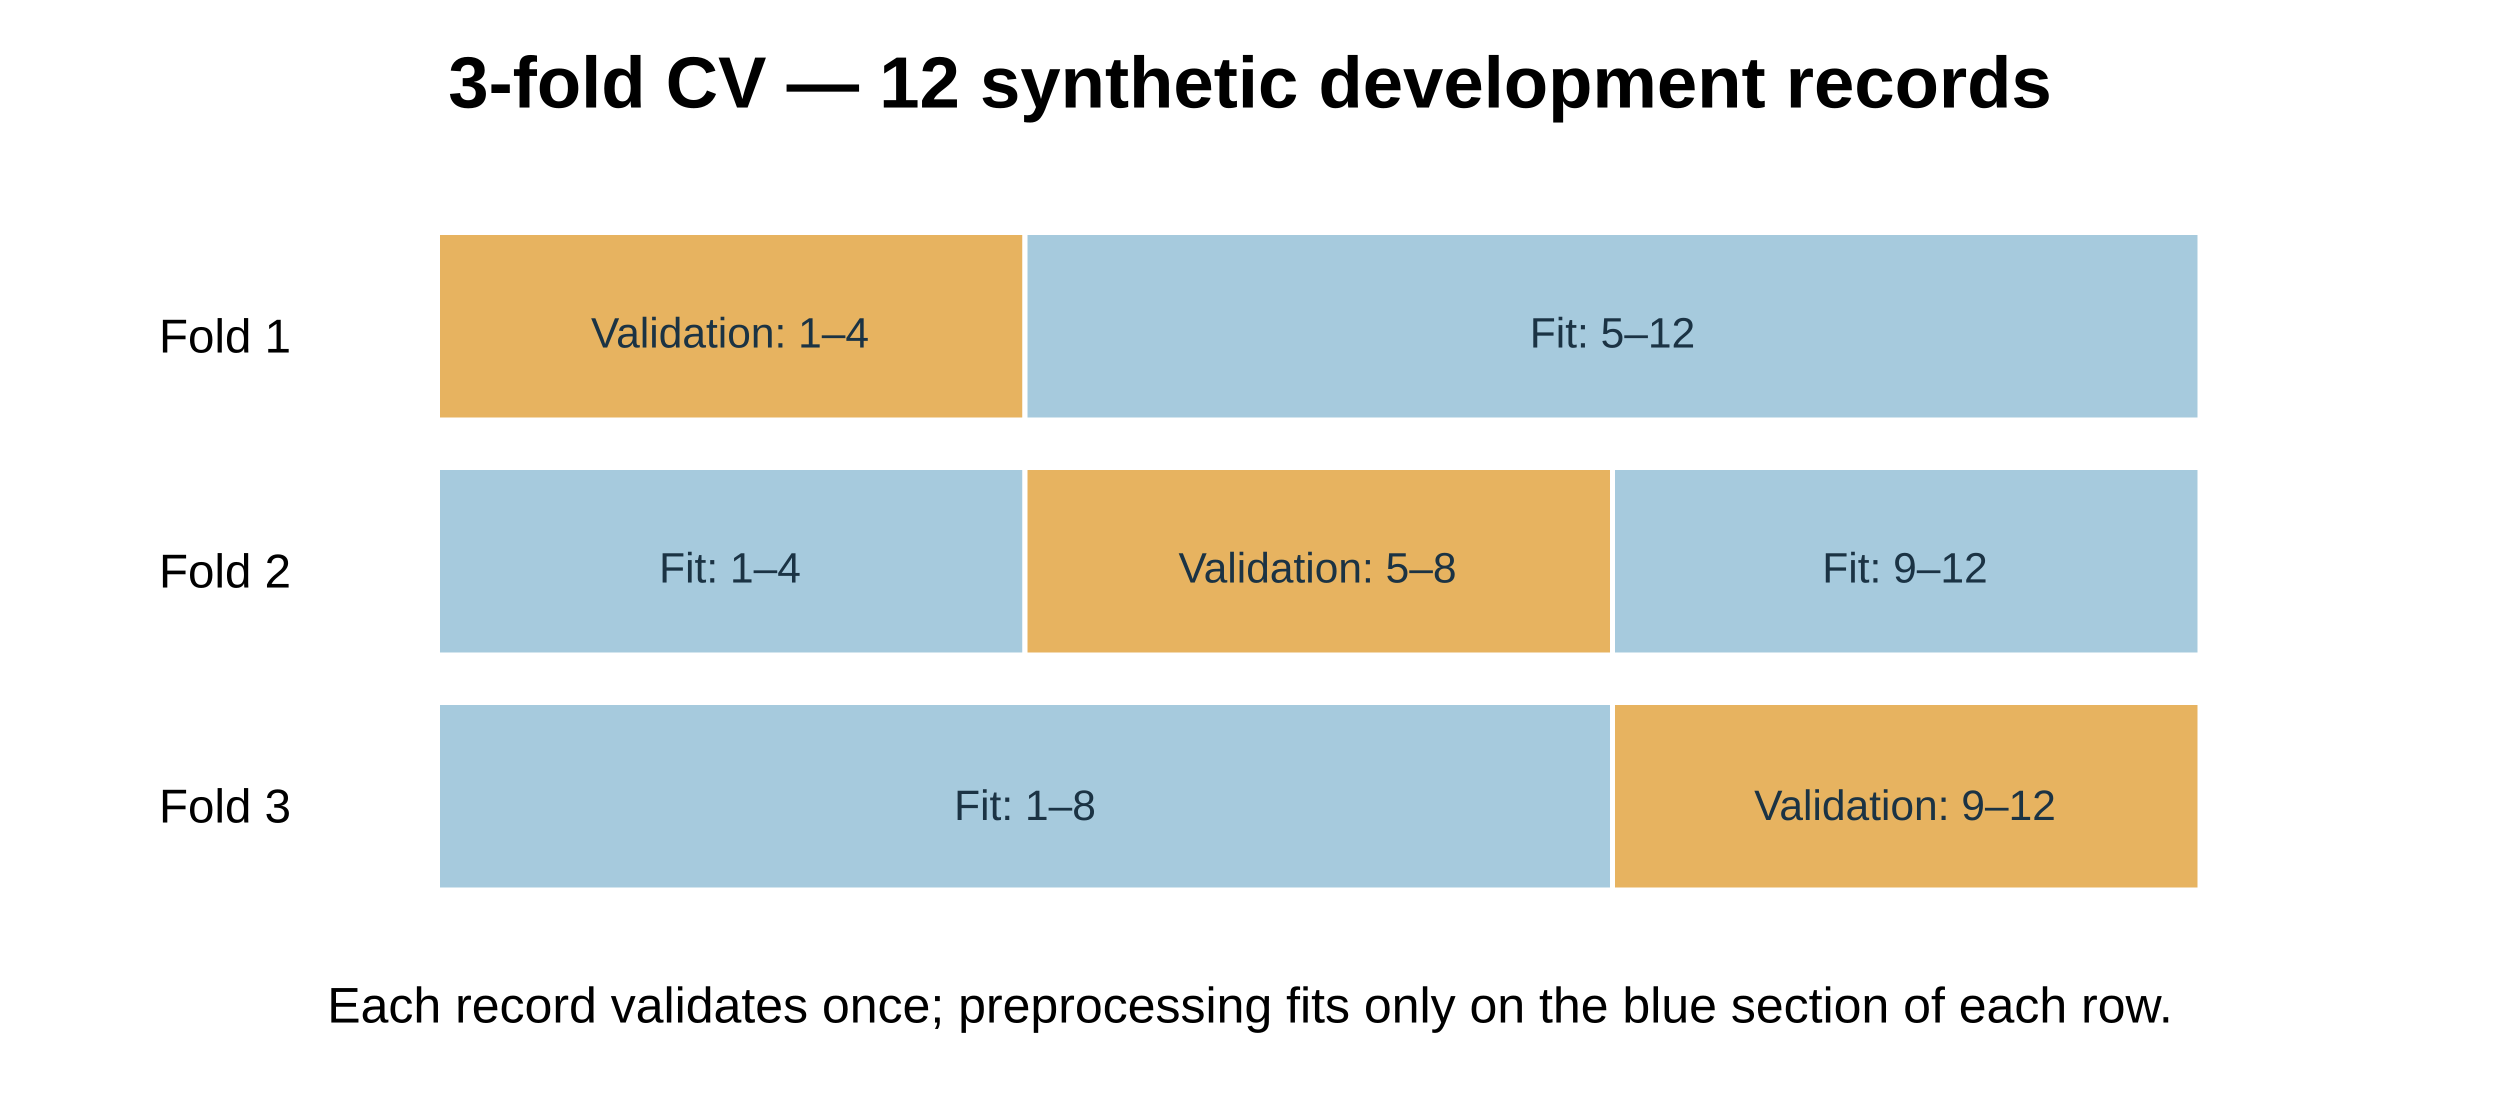
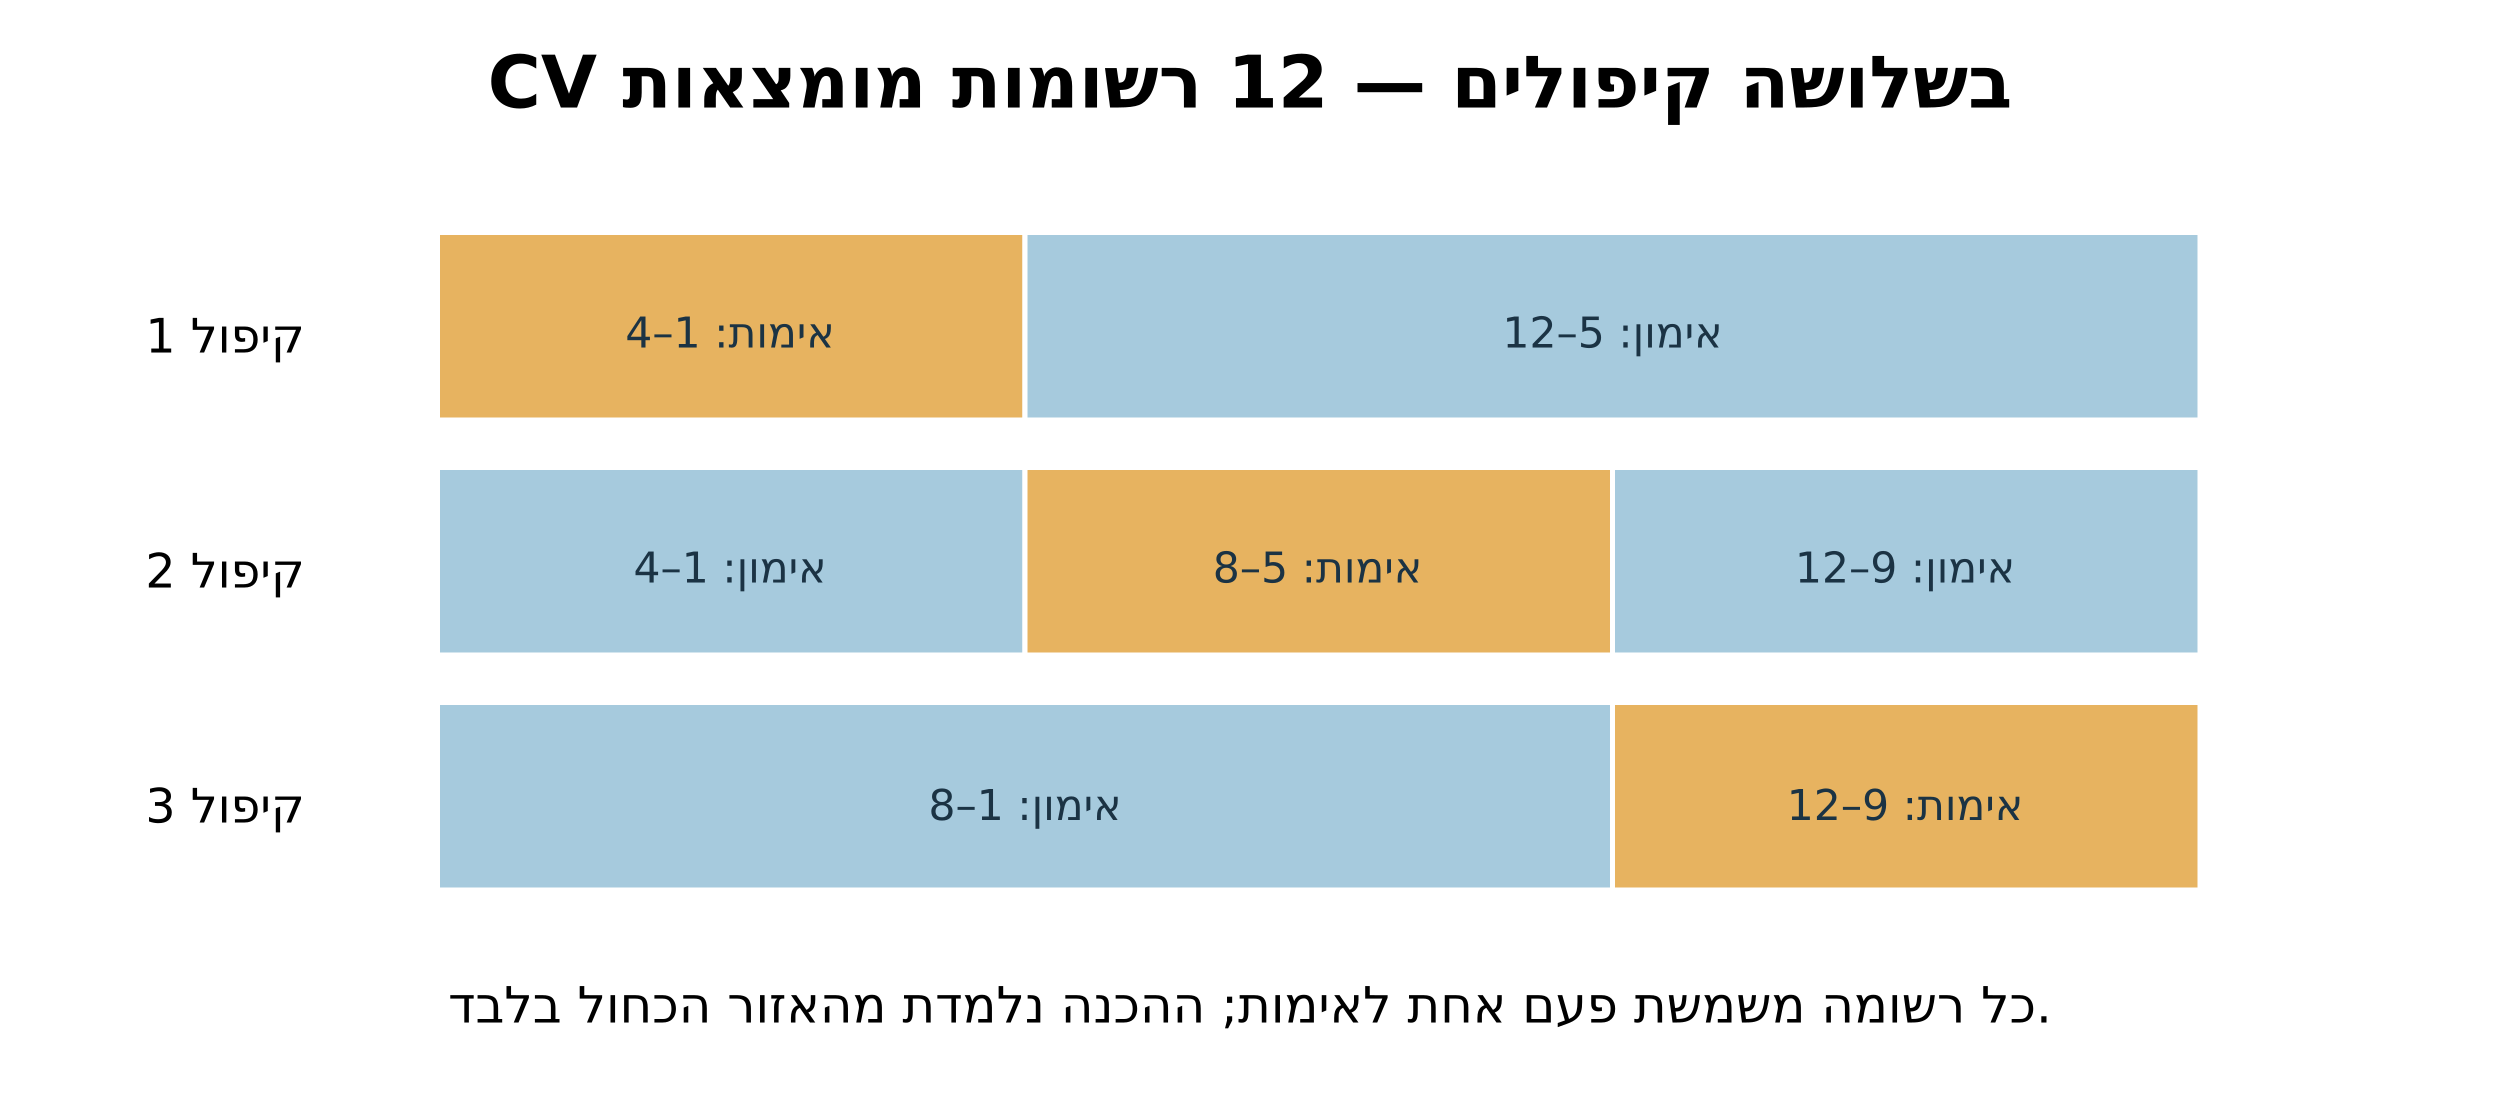
<svg xmlns="http://www.w3.org/2000/svg" viewBox="0 0 1000 440">
  <rect width="1000" height="440" fill="white" />
-   <text x="500" y="43" font-family="Arial" font-size="29" text-anchor="middle" font-weight="bold">3-fold CV — 12 synthetic development records</text>
-   <g font-family="Arial" font-size="19" text-anchor="middle">
-     <text x="90" y="141">Fold 1</text>
-     <text x="90" y="235">Fold 2</text>
-     <text x="90" y="329">Fold 3</text>
+   <text x="500" y="43" font-family="DejaVu Sans,Arial" font-size="29" text-anchor="middle" font-weight="bold">CV בשלושה קיפולים — 12 רשומות מומצאות</text>
+   <g font-family="DejaVu Sans,Arial" font-size="19" text-anchor="middle">
+     <text x="90" y="141">קיפול 1</text>
+     <text x="90" y="235">קיפול 2</text>
+     <text x="90" y="329">קיפול 3</text>
  </g>
  <g stroke="#fff" stroke-width="2">
    <rect x="175" y="93" width="235" height="75" fill="#e7b360" />
    <rect x="410" y="93" width="470" height="75" fill="#a6cadd" />
    <rect x="175" y="187" width="235" height="75" fill="#a6cadd" />
    <rect x="410" y="187" width="235" height="75" fill="#e7b360" />
    <rect x="645" y="187" width="235" height="75" fill="#a6cadd" />
    <rect x="175" y="281" width="470" height="75" fill="#a6cadd" />
    <rect x="645" y="281" width="235" height="75" fill="#e7b360" />
  </g>
-   <g fill="#1b3344" font-family="Arial" text-anchor="middle" font-size="17">
-     <text x="292" y="139">Validation: 1–4</text>
-     <text x="645" y="139">Fit: 5–12</text>
-     <text x="292" y="233">Fit: 1–4</text>
-     <text x="527" y="233">Validation: 5–8</text>
-     <text x="762" y="233">Fit: 9–12</text>
-     <text x="410" y="328">Fit: 1–8</text>
-     <text x="762" y="328">Validation: 9–12</text>
+   <g fill="#1b3344" font-family="DejaVu Sans,Arial" text-anchor="middle" font-size="17">
+     <text x="292" y="139">אימות: 1–4</text>
+     <text x="645" y="139">אימון: 5–12</text>
+     <text x="292" y="233">אימון: 1–4</text>
+     <text x="527" y="233">אימות: 5–8</text>
+     <text x="762" y="233">אימון: 9–12</text>
+     <text x="410" y="328">אימון: 1–8</text>
+     <text x="762" y="328">אימות: 9–12</text>
  </g>
-   <text x="500" y="409" text-anchor="middle" font-family="Arial" font-size="20">Each record validates once; preprocessing fits only on the blue section of each row.</text>
+   <text x="500" y="409" text-anchor="middle" font-family="DejaVu Sans,Arial" font-size="20">כל רשומה משמשת פעם אחת לאימות; ההכנה נלמדת מהאזור הכחול בלבד.</text>
</svg>
